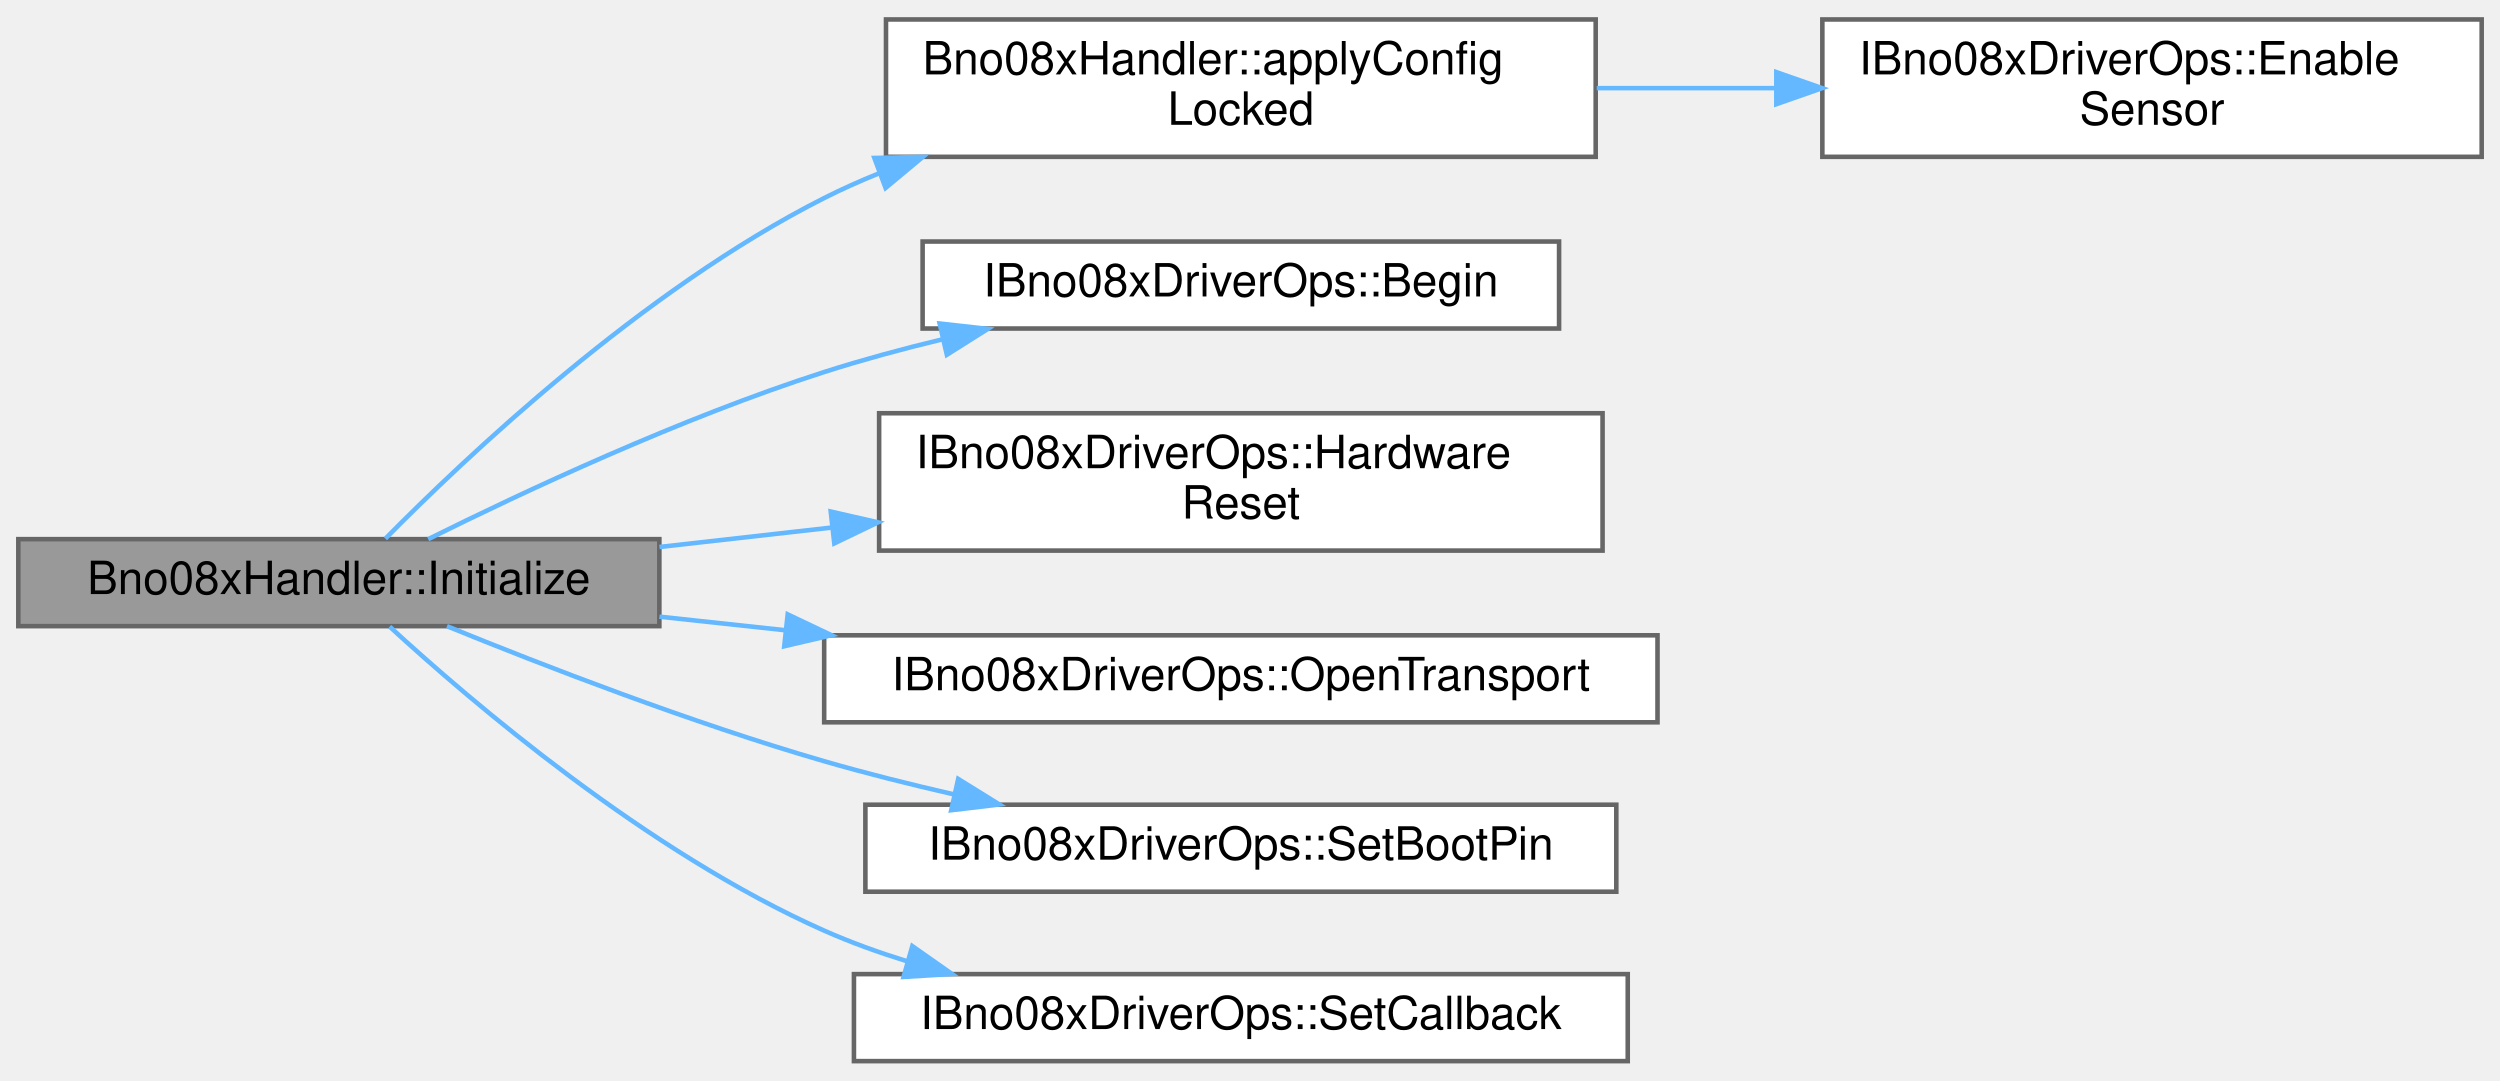
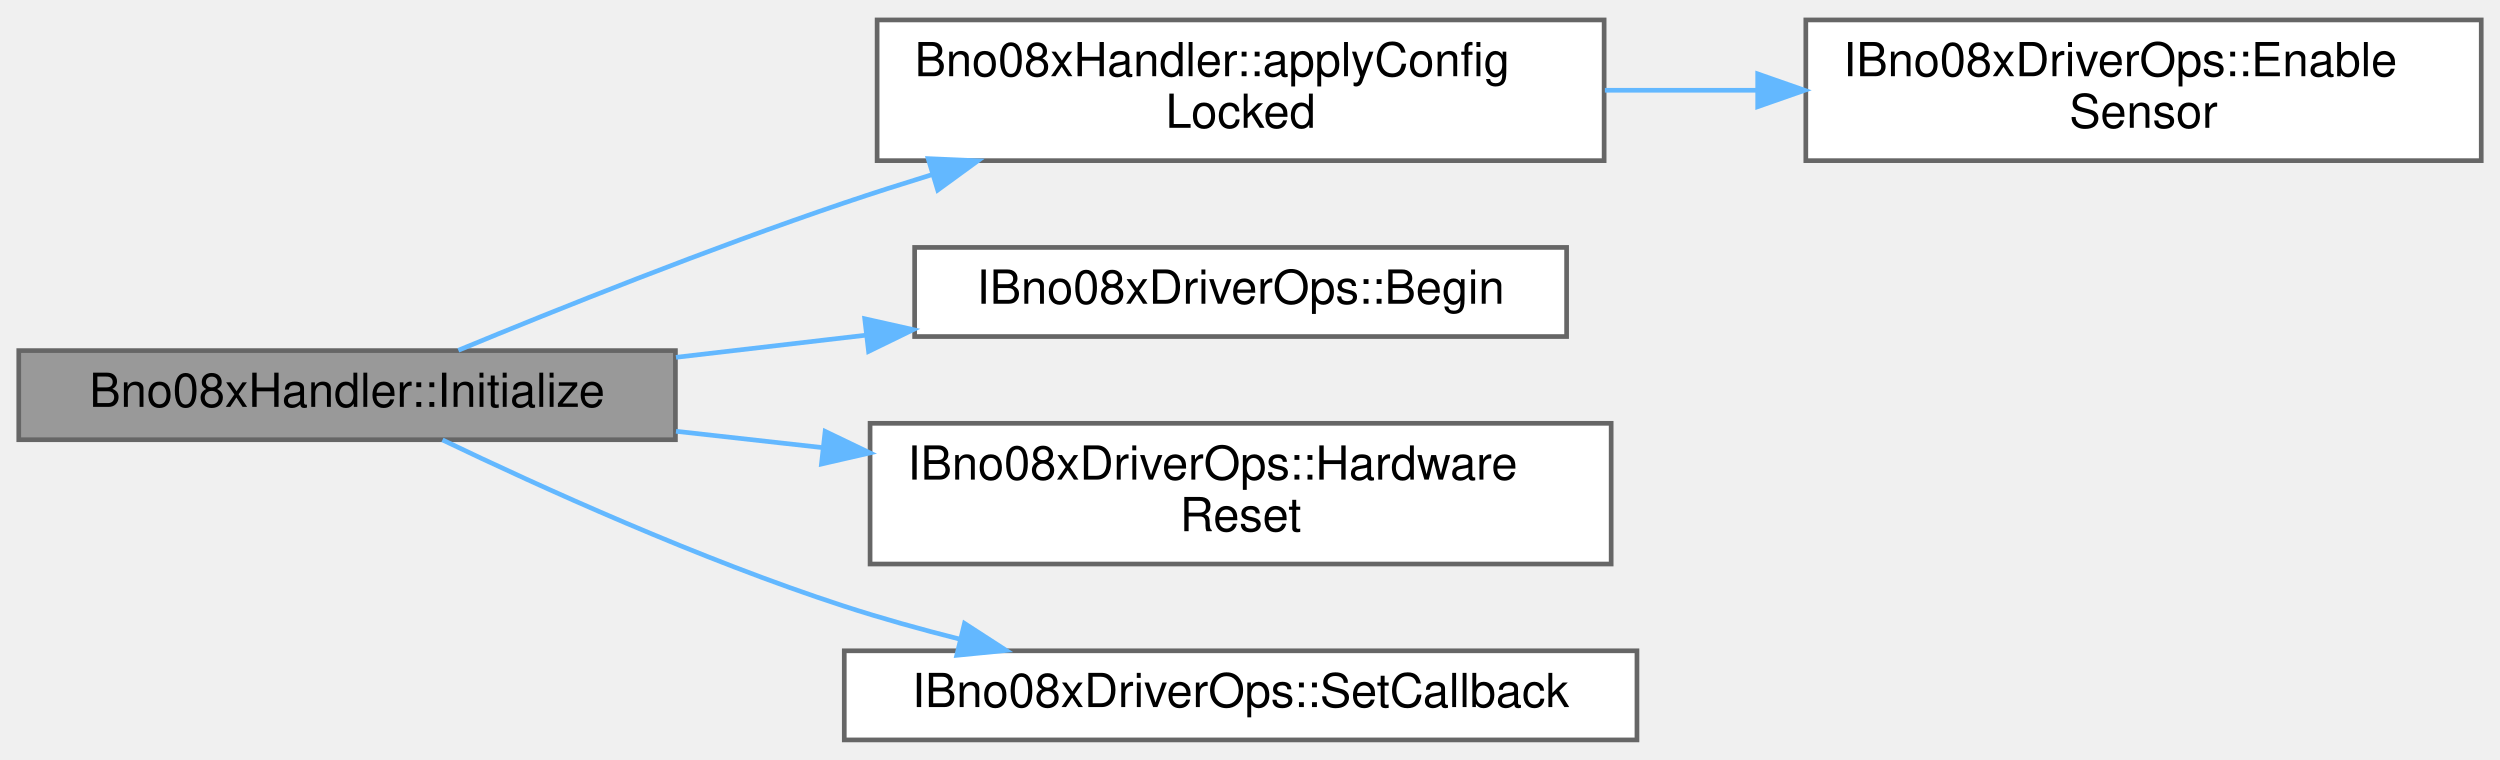
- <svg xmlns="http://www.w3.org/2000/svg" xmlns:xlink="http://www.w3.org/1999/xlink" width="546pt" height="236pt" viewBox="0.00 0.00 546.00 235.50">
-   <g id="graph0" class="graph" transform="scale(1 1) rotate(0) translate(4 231.5)">
+ <svg xmlns="http://www.w3.org/2000/svg" xmlns:xlink="http://www.w3.org/1999/xlink" width="533pt" height="162pt" viewBox="0.00 0.00 533.00 161.50">
+   <g id="graph0" class="graph" transform="scale(1 1) rotate(0) translate(4 157.5)">
    <g id="Node000001" class="node">
      <g id="a_Node000001">
        <a xlink:title="Initialize the BNO08x sensor.">
-           <polygon fill="#999999" stroke="#666666" points="140,-114 0,-114 0,-95 140,-95 140,-114" />
-           <text text-anchor="middle" x="70" y="-102" font-family="Helvetica,sans-Serif" font-size="10.00">Bno08xHandler::Initialize</text>
+           <polygon fill="#999999" stroke="#666666" points="140,-83 0,-83 0,-64 140,-64 140,-83" />
+           <text text-anchor="middle" x="70" y="-71" font-family="Helvetica,sans-Serif" font-size="10.00">Bno08xHandler::Initialize</text>
        </a>
      </g>
    </g>
    <g id="Node000002" class="node">
      <g id="a_Node000002">
        <a xlink:href="classBno08xHandler.html#a5669d8d3146a450430e5644b8d297de5" target="_top" xlink:title="Internal: apply configured sensor enables (assumes mutex is held).">
-           <polygon fill="white" stroke="#666666" points="344.5,-227.5 189.5,-227.5 189.5,-197.5 344.5,-197.5 344.5,-227.5" />
-           <text text-anchor="start" x="197.5" y="-215.5" font-family="Helvetica,sans-Serif" font-size="10.00">Bno08xHandler::applyConfig</text>
-           <text text-anchor="middle" x="267" y="-204.5" font-family="Helvetica,sans-Serif" font-size="10.00">Locked</text>
+           <polygon fill="white" stroke="#666666" points="338,-153.5 183,-153.5 183,-123.5 338,-123.5 338,-153.5" />
+           <text text-anchor="start" x="191" y="-141.5" font-family="Helvetica,sans-Serif" font-size="10.00">Bno08xHandler::applyConfig</text>
+           <text text-anchor="middle" x="260.5" y="-130.5" font-family="Helvetica,sans-Serif" font-size="10.00">Locked</text>
        </a>
      </g>
    </g>
    <g id="edge1_Node000001_Node000002" class="edge">
      <g id="a_edge1_Node000001_Node000002">
        <a xlink:title=" ">
-           <path fill="none" stroke="#63b8ff" d="M80.17,-114.11C97.34,-131.53 136.2,-168.4 176,-188.5 179.82,-190.43 183.8,-192.21 187.89,-193.86" />
-           <polygon fill="#63b8ff" stroke="#63b8ff" points="186.96,-197.25 197.55,-197.48 189.41,-190.7 186.96,-197.25" />
+           <path fill="none" stroke="#63b8ff" d="M93.72,-83.07C114.83,-91.8 147.27,-104.78 176,-114.5 182,-116.53 188.28,-118.54 194.59,-120.48" />
+           <polygon fill="#63b8ff" stroke="#63b8ff" points="193.89,-123.93 204.48,-123.47 195.92,-117.23 193.89,-123.93" />
        </a>
      </g>
    </g>
    <g id="Node000004" class="node">
      <g id="a_Node000004">
        <a xlink:href="classIBno08xDriverOps.html#a0ca90c1a5664ab3eb83f691aff34faa0" target="_top" xlink:title=" ">
-           <polygon fill="white" stroke="#666666" points="336.5,-179 197.5,-179 197.5,-160 336.5,-160 336.5,-179" />
-           <text text-anchor="middle" x="267" y="-167" font-family="Helvetica,sans-Serif" font-size="10.00">IBno08xDriverOps::Begin</text>
+           <polygon fill="white" stroke="#666666" points="330,-105 191,-105 191,-86 330,-86 330,-105" />
+           <text text-anchor="middle" x="260.5" y="-93" font-family="Helvetica,sans-Serif" font-size="10.00">IBno08xDriverOps::Begin</text>
        </a>
      </g>
    </g>
    <g id="edge3_Node000001_Node000004" class="edge">
      <g id="a_edge3_Node000001_Node000004">
        <a xlink:title=" ">
-           <path fill="none" stroke="#63b8ff" d="M89.52,-114C110.15,-124.26 144.73,-140.47 176,-150.5 184.29,-153.16 193.12,-155.55 201.9,-157.66" />
-           <polygon fill="#63b8ff" stroke="#63b8ff" points="201.22,-161.09 211.75,-159.92 202.79,-154.27 201.22,-161.09" />
+           <path fill="none" stroke="#63b8ff" d="M140.12,-81.57C153.27,-83.1 167.12,-84.72 180.54,-86.28" />
+           <polygon fill="#63b8ff" stroke="#63b8ff" points="180.36,-89.79 190.7,-87.47 181.18,-82.83 180.36,-89.79" />
        </a>
      </g>
    </g>
    <g id="Node000005" class="node">
      <g id="a_Node000005">
        <a xlink:href="classIBno08xDriverOps.html#a66418ccb85cd8eb8eea327fa979a2b6a" target="_top" xlink:title=" ">
-           <polygon fill="white" stroke="#666666" points="346,-141.5 188,-141.5 188,-111.5 346,-111.5 346,-141.5" />
-           <text text-anchor="start" x="196" y="-129.5" font-family="Helvetica,sans-Serif" font-size="10.00">IBno08xDriverOps::Hardware</text>
-           <text text-anchor="middle" x="267" y="-118.5" font-family="Helvetica,sans-Serif" font-size="10.00">Reset</text>
+           <polygon fill="white" stroke="#666666" points="339.5,-67.5 181.5,-67.5 181.5,-37.5 339.5,-37.5 339.5,-67.5" />
+           <text text-anchor="start" x="189.5" y="-55.5" font-family="Helvetica,sans-Serif" font-size="10.00">IBno08xDriverOps::Hardware</text>
+           <text text-anchor="middle" x="260.5" y="-44.5" font-family="Helvetica,sans-Serif" font-size="10.00">Reset</text>
        </a>
      </g>
    </g>
    <g id="edge4_Node000001_Node000005" class="edge">
      <g id="a_edge4_Node000001_Node000005">
        <a xlink:title=" ">
-           <path fill="none" stroke="#63b8ff" d="M140.02,-112.29C152.21,-113.66 165.05,-115.11 177.69,-116.54" />
-           <polygon fill="#63b8ff" stroke="#63b8ff" points="177.43,-120.03 187.76,-117.67 178.21,-113.07 177.43,-120.03" />
+           <path fill="none" stroke="#63b8ff" d="M140.12,-65.8C150.31,-64.66 160.93,-63.48 171.44,-62.31" />
+           <polygon fill="#63b8ff" stroke="#63b8ff" points="171.92,-65.78 181.47,-61.19 171.14,-58.82 171.92,-65.78" />
        </a>
      </g>
    </g>
    <g id="Node000006" class="node">
      <g id="a_Node000006">
-         <a xlink:href="classIBno08xDriverOps.html#a1cfdc8fea4d31f36d9d8219b90beeae4" target="_top" xlink:title="Open the transport (bus + control GPIO setup) before reset or SH-2.">
-           <polygon fill="white" stroke="#666666" points="358,-93 176,-93 176,-74 358,-74 358,-93" />
-           <text text-anchor="middle" x="267" y="-81" font-family="Helvetica,sans-Serif" font-size="10.00">IBno08xDriverOps::OpenTransport</text>
+         <a xlink:href="classIBno08xDriverOps.html#a04816a487d80027e6d6fe435f651b265" target="_top" xlink:title=" ">
+           <polygon fill="white" stroke="#666666" points="345,-19 176,-19 176,0 345,0 345,-19" />
+           <text text-anchor="middle" x="260.5" y="-7" font-family="Helvetica,sans-Serif" font-size="10.00">IBno08xDriverOps::SetCallback</text>
        </a>
      </g>
    </g>
    <g id="edge5_Node000001_Node000006" class="edge">
      <g id="a_edge5_Node000001_Node000006">
        <a xlink:title=" ">
-           <path fill="none" stroke="#63b8ff" d="M140.02,-97.07C148.96,-96.1 158.24,-95.11 167.53,-94.1" />
-           <polygon fill="#63b8ff" stroke="#63b8ff" points="168.03,-97.57 177.6,-93.02 167.28,-90.61 168.03,-97.57" />
-         </a>
-       </g>
-     </g>
-     <g id="Node000007" class="node">
-       <g id="a_Node000007">
-         <a xlink:href="classIBno08xDriverOps.html#a35854a70ef94b79c9193d40459341864" target="_top" xlink:title=" ">
-           <polygon fill="white" stroke="#666666" points="349,-56 185,-56 185,-37 349,-37 349,-56" />
-           <text text-anchor="middle" x="267" y="-44" font-family="Helvetica,sans-Serif" font-size="10.00">IBno08xDriverOps::SetBootPin</text>
-         </a>
-       </g>
-     </g>
-     <g id="edge6_Node000001_Node000007" class="edge">
-       <g id="a_edge6_Node000001_Node000007">
-         <a xlink:title=" ">
-           <path fill="none" stroke="#63b8ff" d="M93.62,-94.99C114.66,-86.41 147.05,-73.88 176,-65.5 185.11,-62.86 194.83,-60.43 204.4,-58.24" />
-           <polygon fill="#63b8ff" stroke="#63b8ff" points="205.27,-61.63 214.27,-56.05 203.75,-54.8 205.27,-61.63" />
-         </a>
-       </g>
-     </g>
-     <g id="Node000008" class="node">
-       <g id="a_Node000008">
-         <a xlink:href="classIBno08xDriverOps.html#a04816a487d80027e6d6fe435f651b265" target="_top" xlink:title=" ">
-           <polygon fill="white" stroke="#666666" points="351.5,-19 182.5,-19 182.5,0 351.5,0 351.5,-19" />
-           <text text-anchor="middle" x="267" y="-7" font-family="Helvetica,sans-Serif" font-size="10.00">IBno08xDriverOps::SetCallback</text>
-         </a>
-       </g>
-     </g>
-     <g id="edge7_Node000001_Node000008" class="edge">
-       <g id="a_edge7_Node000001_Node000008">
-         <a xlink:title=" ">
-           <path fill="none" stroke="#63b8ff" d="M81.1,-94.89C98.83,-78.6 137.32,-45.65 176,-28.5 181.75,-25.95 187.86,-23.74 194.08,-21.82" />
-           <polygon fill="#63b8ff" stroke="#63b8ff" points="195.25,-25.12 203.92,-19.03 193.34,-18.39 195.25,-25.12" />
+           <path fill="none" stroke="#63b8ff" d="M90.33,-63.96C111.09,-54.01 145.26,-38.49 176,-28.5 183.93,-25.92 192.39,-23.56 200.76,-21.45" />
+           <polygon fill="#63b8ff" stroke="#63b8ff" points="201.63,-24.84 210.53,-19.08 199.98,-18.04 201.63,-24.84" />
        </a>
      </g>
    </g>
    <g id="Node000003" class="node">
      <g id="a_Node000003">
        <a xlink:href="classIBno08xDriverOps.html#a1da5bdfd4c8d7fbd42475ae7ee37fb98" target="_top" xlink:title=" ">
-           <polygon fill="white" stroke="#666666" points="538,-227.5 394,-227.5 394,-197.5 538,-197.5 538,-227.5" />
-           <text text-anchor="start" x="402" y="-215.5" font-family="Helvetica,sans-Serif" font-size="10.00">IBno08xDriverOps::Enable</text>
-           <text text-anchor="middle" x="466" y="-204.5" font-family="Helvetica,sans-Serif" font-size="10.00">Sensor</text>
+           <polygon fill="white" stroke="#666666" points="525,-153.5 381,-153.5 381,-123.5 525,-123.5 525,-153.5" />
+           <text text-anchor="start" x="389" y="-141.5" font-family="Helvetica,sans-Serif" font-size="10.00">IBno08xDriverOps::Enable</text>
+           <text text-anchor="middle" x="453" y="-130.5" font-family="Helvetica,sans-Serif" font-size="10.00">Sensor</text>
        </a>
      </g>
    </g>
    <g id="edge2_Node000002_Node000003" class="edge">
      <g id="a_edge2_Node000002_Node000003">
        <a xlink:title=" ">
-           <path fill="none" stroke="#63b8ff" d="M344.73,-212.5C357.52,-212.5 370.82,-212.5 383.71,-212.5" />
-           <polygon fill="#63b8ff" stroke="#63b8ff" points="383.95,-216 393.95,-212.5 383.95,-209 383.95,-216" />
+           <path fill="none" stroke="#63b8ff" d="M338.16,-138.5C348.82,-138.5 359.79,-138.5 370.53,-138.5" />
+           <polygon fill="#63b8ff" stroke="#63b8ff" points="370.74,-142 380.74,-138.5 370.74,-135 370.74,-142" />
        </a>
      </g>
    </g>
  </g>
</svg>
